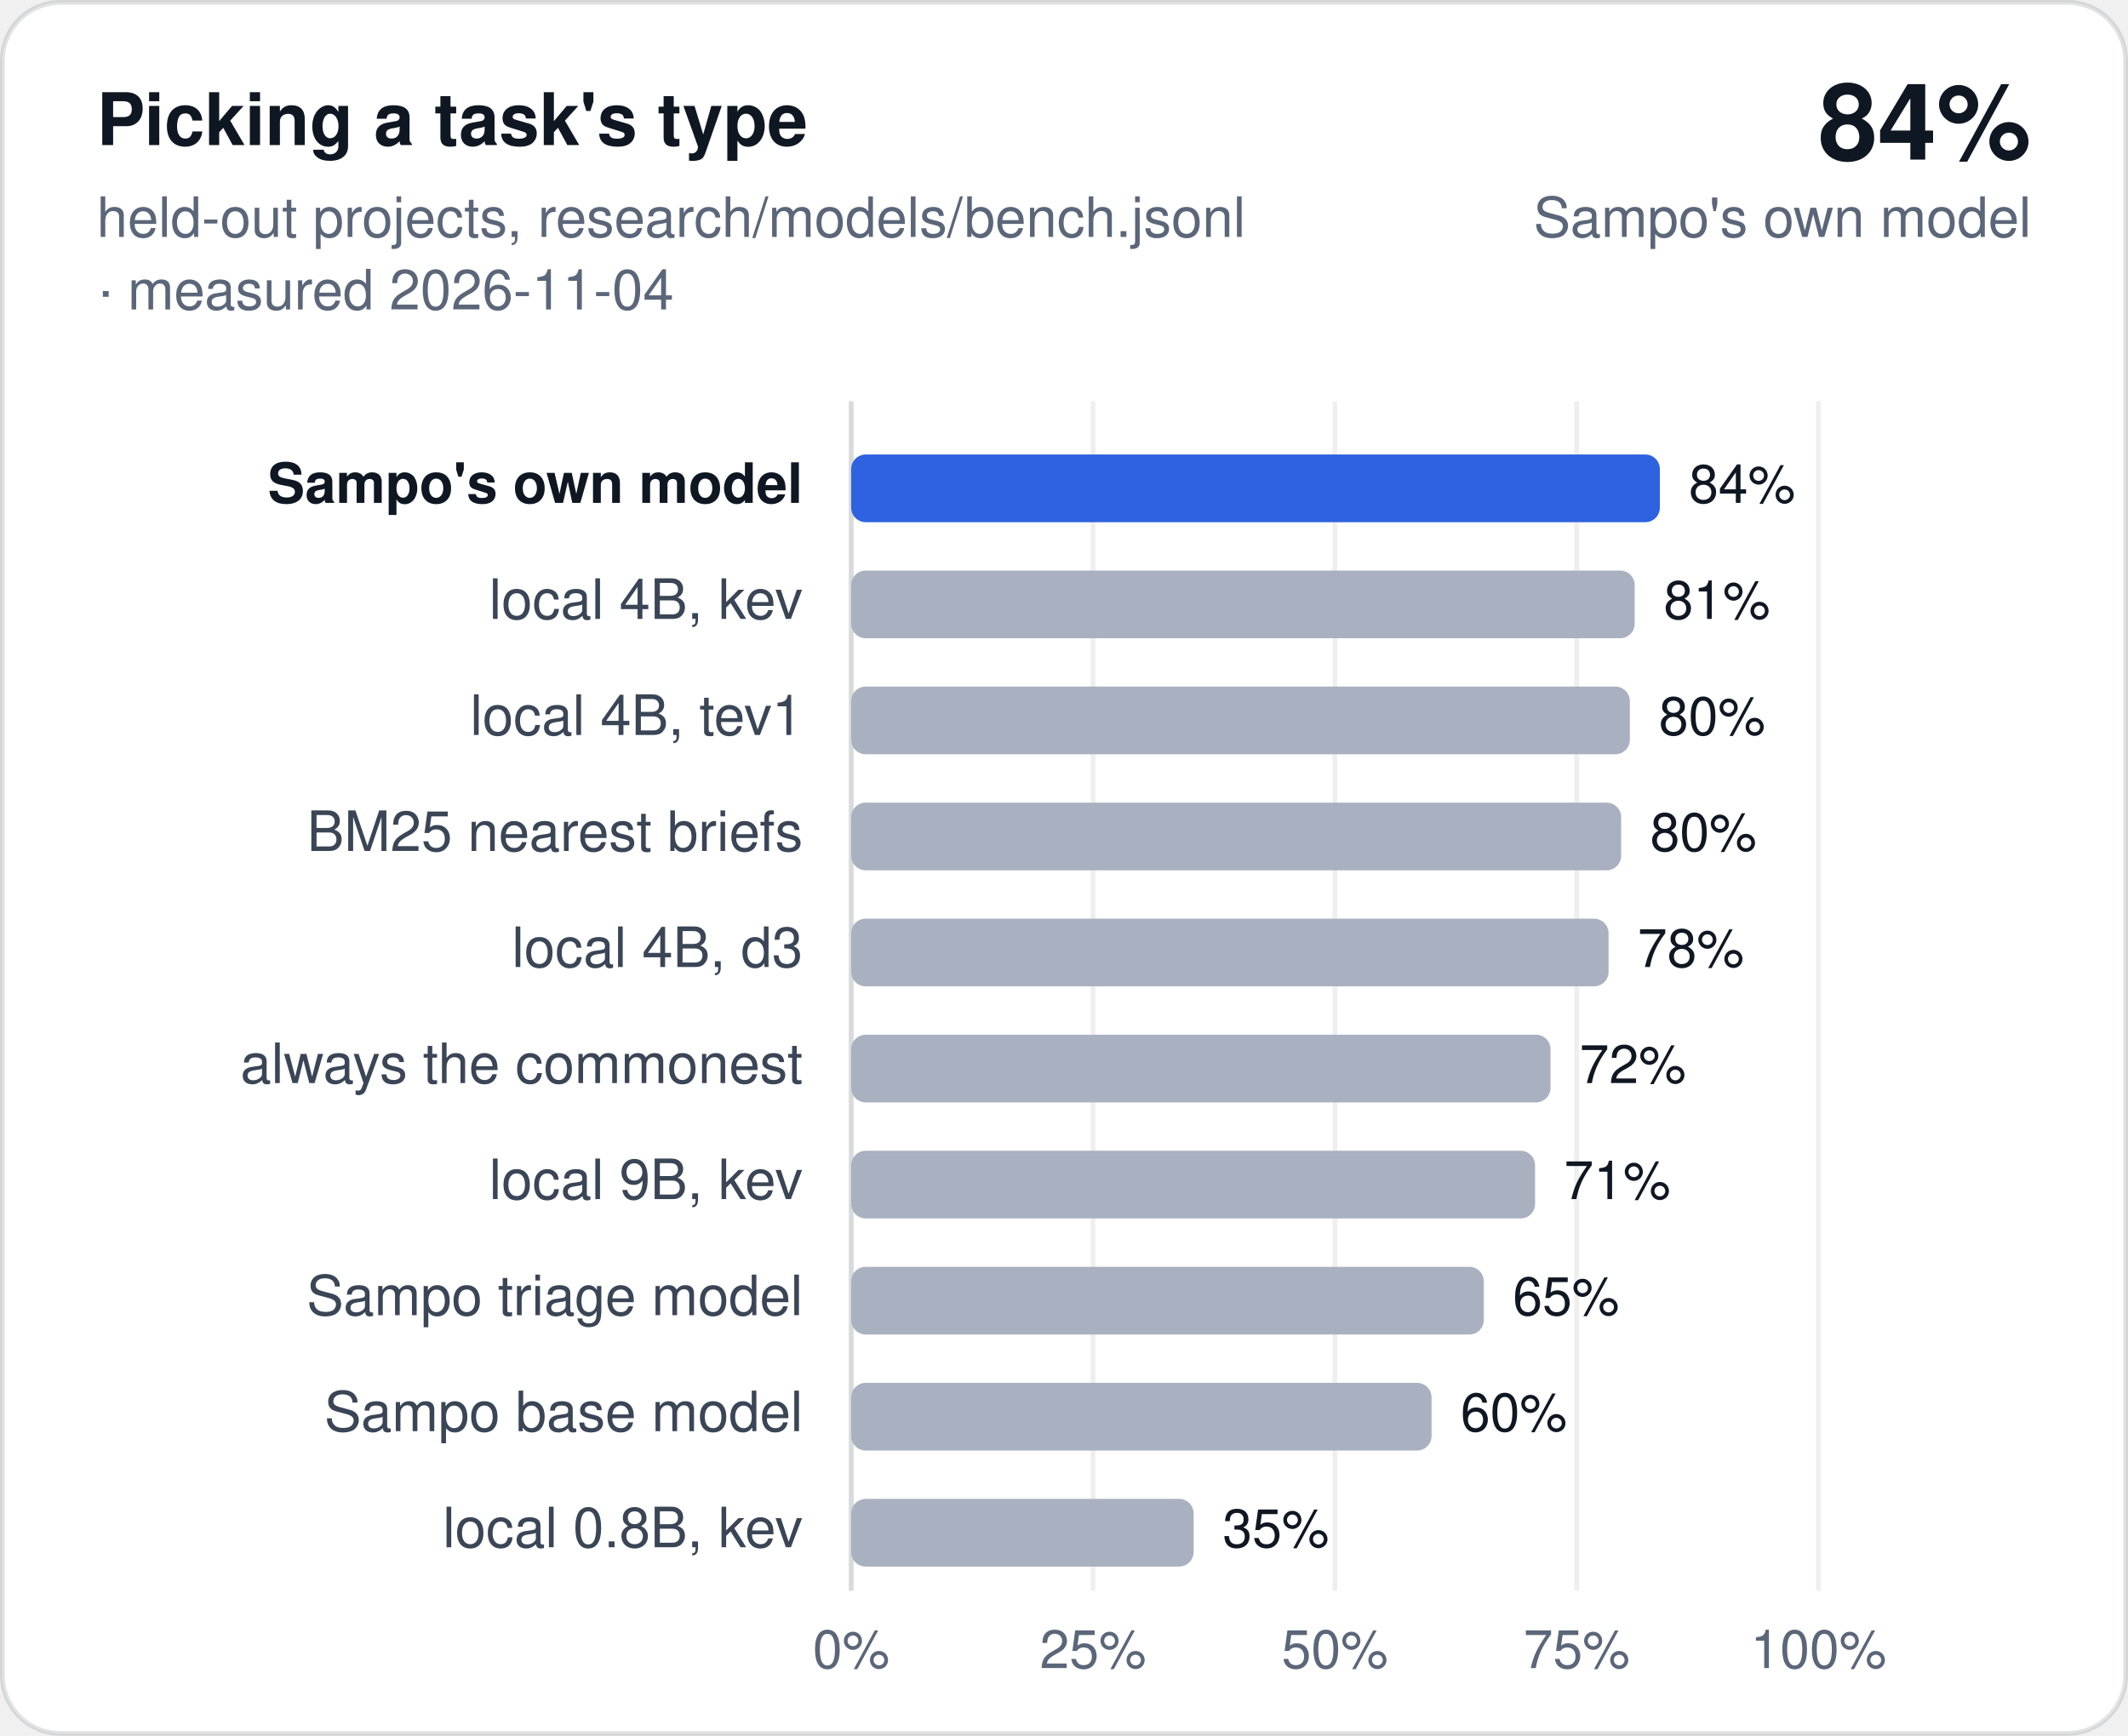
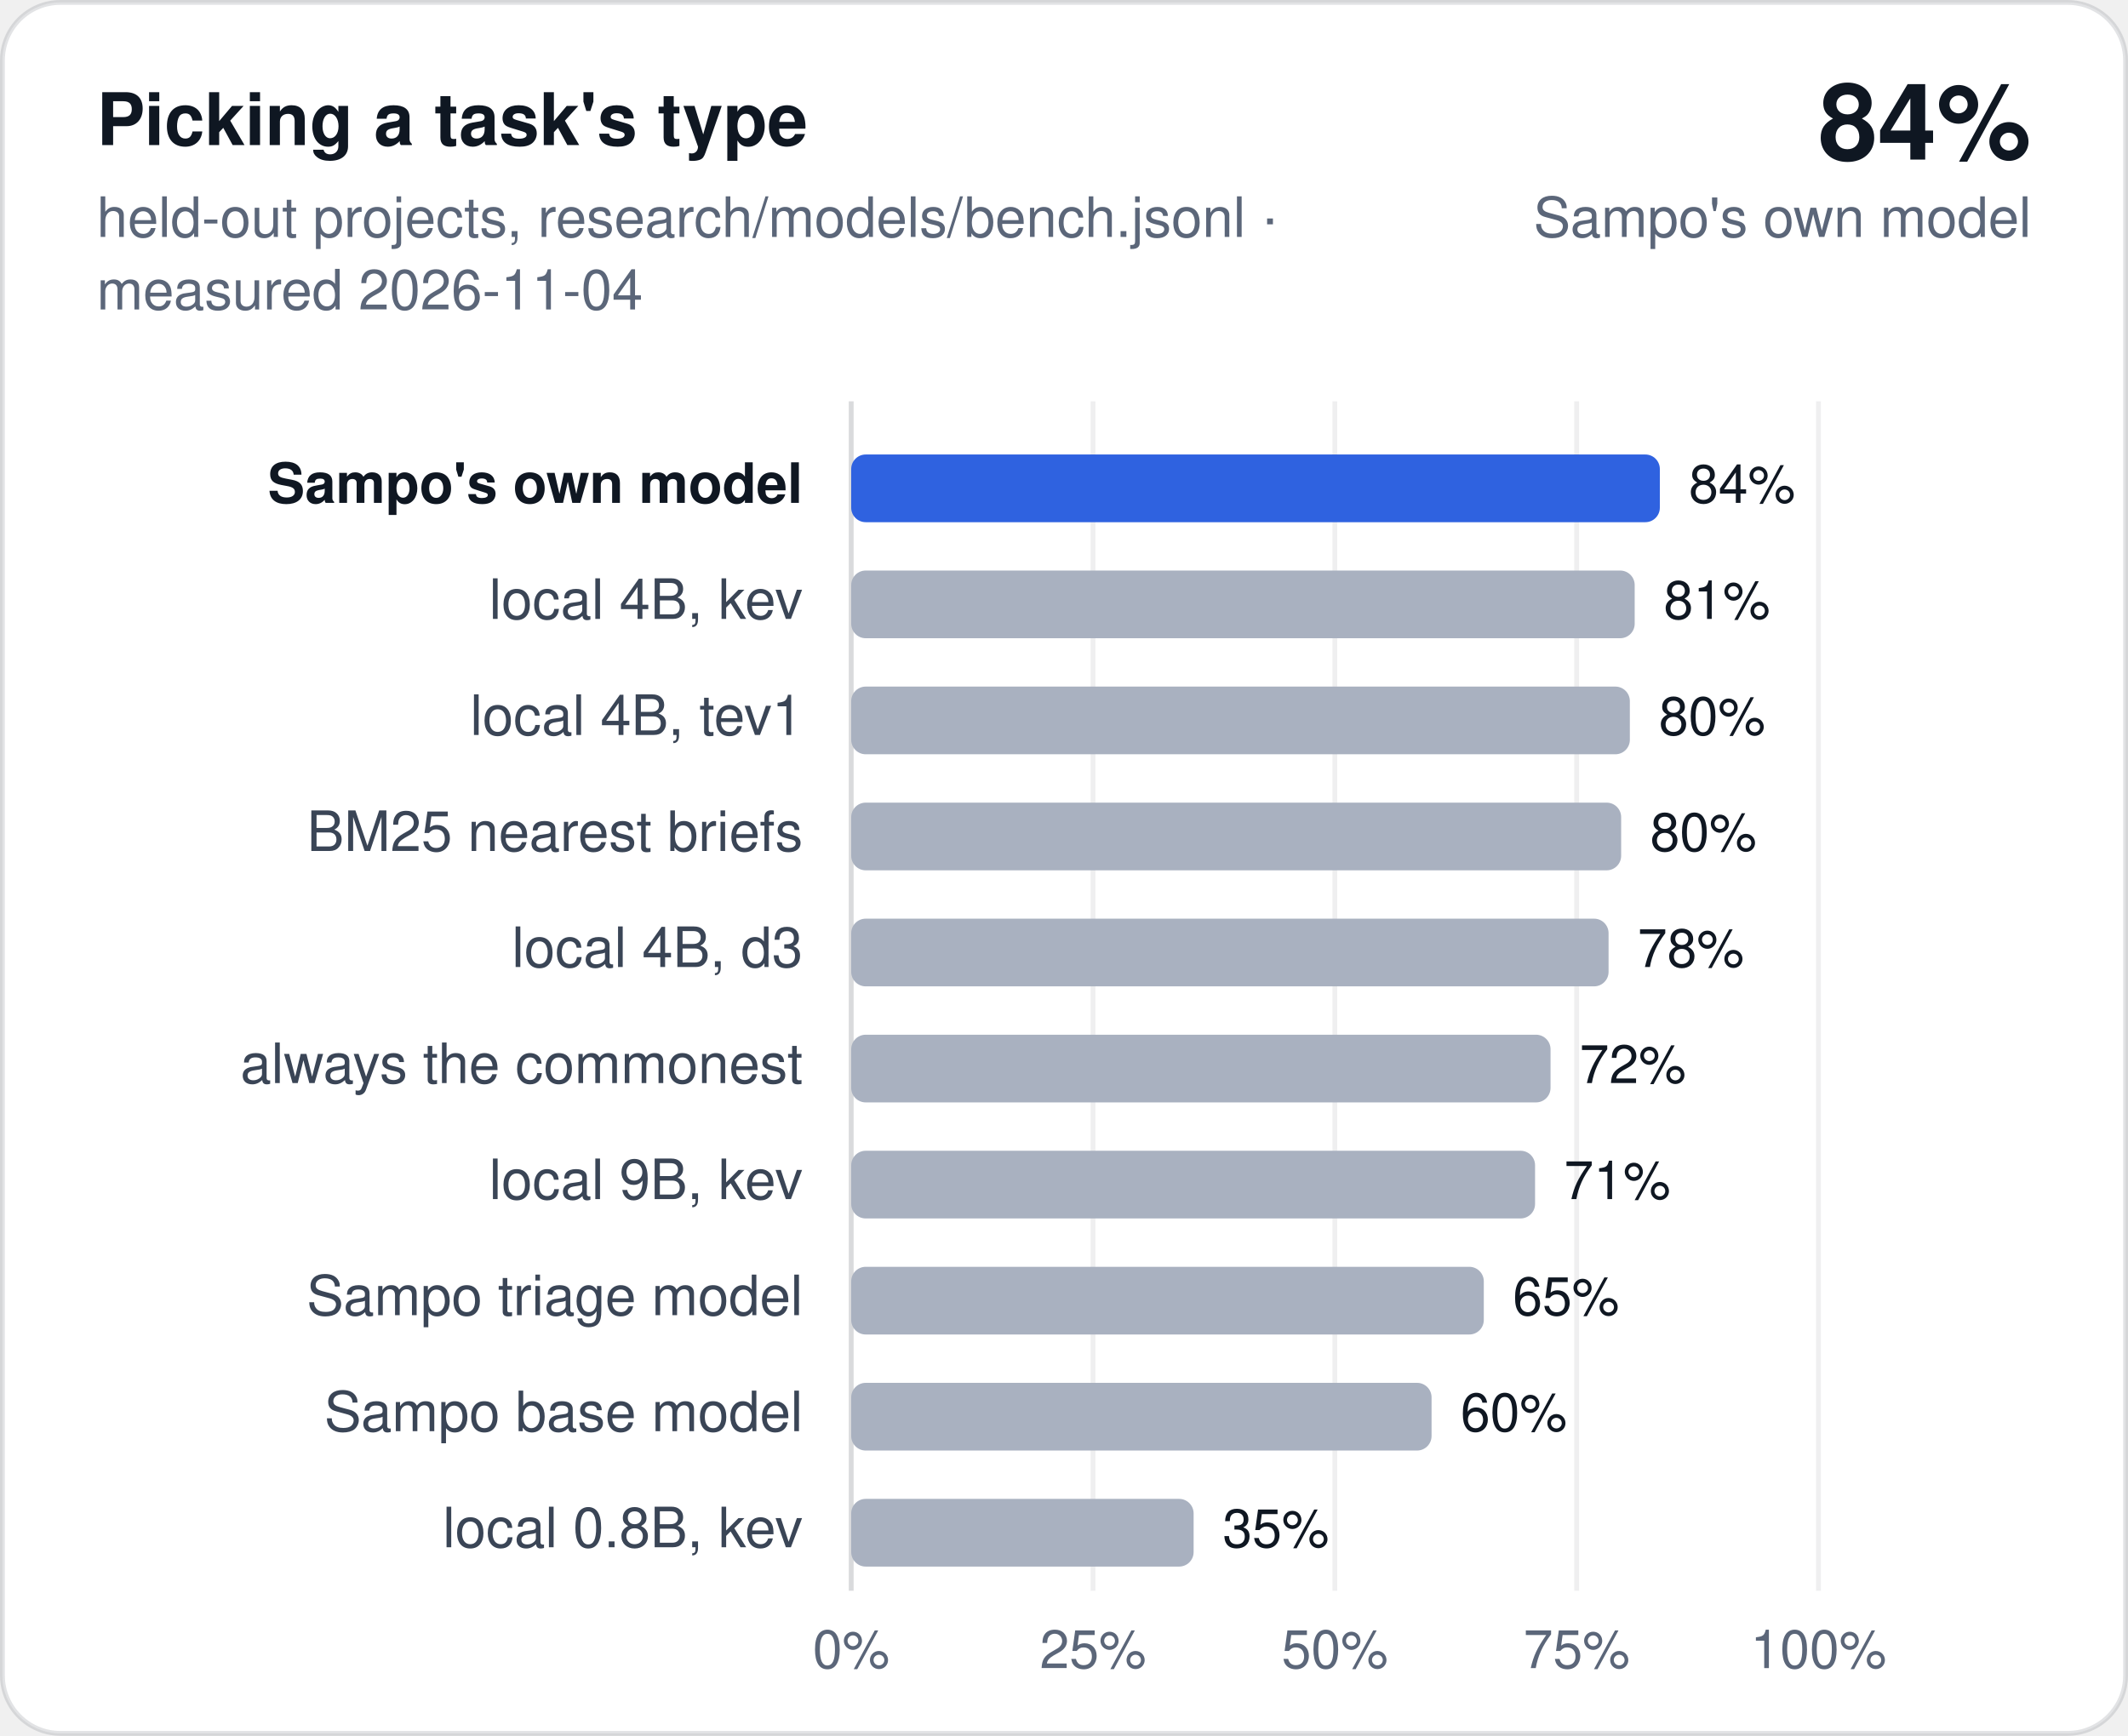
<svg xmlns="http://www.w3.org/2000/svg" viewBox="0 0 440 359" width="440" height="359" role="img" aria-label="Picking a task's type, measured 2026-11-04: Sampo's own model 84%; local 4B, kev 81%; local 4B, tev1 80%; BM25 nearest briefs 80%; local 4B, d3 78%; always the commonest 72%; local 9B, kev 71%; Sampo triage model 65%; Sampo base model 60%; local 0.8B, kev 35%">
  <style>text{font-family:-apple-system,BlinkMacSystemFont,'Segoe UI',Helvetica,Arial,sans-serif;fill:#3A4556}.i{fill:#0F1722}.m{fill:#5B6679}.b{font-weight:600;fill:#0F1722}.c{font-family:ui-monospace,SFMono-Regular,Menlo,Consolas,monospace;fill:#2F62E0}.l{fill:#2F62E0}</style>
  <rect x="0.5" y="0.5" width="439" height="358" rx="12" fill="#FFFFFF" stroke="#0F1722" stroke-opacity=".12" />
  <text x="20" y="30" font-size="15" class="b">Picking a task's type</text>
  <text x="420" y="33" font-size="22" class="i" font-weight="650" text-anchor="end">84%</text>
  <text x="420" y="49" font-size="11.5" class="m" text-anchor="end">Sampo's own model</text>
-   <text x="20" y="49" font-size="11.5" class="m" xml:space="preserve">held-out projects, research/models/bench.jsonl</text>
-   <text x="20" y="64" font-size="11.5" class="m" xml:space="preserve">· measured 2026-11-04</text>
+   <text x="20" y="49" font-size="11.5" class="m" xml:space="preserve">held-out projects, research/models/bench.jsonl ·</text>
+   <text x="20" y="64" font-size="11.5" class="m" xml:space="preserve">measured 2026-11-04</text>
  <line x1="176.0" y1="83" x2="176.0" y2="329" stroke="#0F1722" stroke-opacity=".16" />
  <text x="176.0" y="345" font-size="11" class="m" text-anchor="middle">0%</text>
  <line x1="226.0" y1="83" x2="226.0" y2="329" stroke="#0F1722" stroke-opacity=".07" />
  <text x="226.0" y="345" font-size="11" class="m" text-anchor="middle">25%</text>
  <line x1="276.0" y1="83" x2="276.0" y2="329" stroke="#0F1722" stroke-opacity=".07" />
  <text x="276.0" y="345" font-size="11" class="m" text-anchor="middle">50%</text>
  <line x1="326.0" y1="83" x2="326.0" y2="329" stroke="#0F1722" stroke-opacity=".07" />
  <text x="326.0" y="345" font-size="11" class="m" text-anchor="middle">75%</text>
  <line x1="376.0" y1="83" x2="376.0" y2="329" stroke="#0F1722" stroke-opacity=".07" />
  <text x="376.0" y="345" font-size="11" class="m" text-anchor="middle">100%</text>
  <text x="166" y="104" font-size="11.5" class="b" text-anchor="end">Sampo's own model</text>
  <rect x="176" y="94" width="167.2" height="14" rx="3" fill="#2F62E0" />
  <text x="349.2" y="104" font-size="11" class="i">84%</text>
  <text x="166" y="128" font-size="11.5" class="" text-anchor="end">local 4B, kev</text>
  <rect x="176" y="118" width="162.0" height="14" rx="3" fill="#A9B1C0" />
  <text x="344.0" y="128" font-size="11" class="i">81%</text>
  <text x="166" y="152" font-size="11.5" class="" text-anchor="end">local 4B, tev1</text>
  <rect x="176" y="142" width="161.0" height="14" rx="3" fill="#A9B1C0" />
  <text x="343.0" y="152" font-size="11" class="i">80%</text>
  <text x="166" y="176" font-size="11.5" class="" text-anchor="end">BM25 nearest briefs</text>
  <rect x="176" y="166" width="159.2" height="14" rx="3" fill="#A9B1C0" />
  <text x="341.2" y="176" font-size="11" class="i">80%</text>
  <text x="166" y="200" font-size="11.5" class="" text-anchor="end">local 4B, d3</text>
  <rect x="176" y="190" width="156.6" height="14" rx="3" fill="#A9B1C0" />
  <text x="338.6" y="200" font-size="11" class="i">78%</text>
  <text x="166" y="224" font-size="11.5" class="" text-anchor="end">always the commonest</text>
  <rect x="176" y="214" width="144.6" height="14" rx="3" fill="#A9B1C0" />
  <text x="326.6" y="224" font-size="11" class="i">72%</text>
  <text x="166" y="248" font-size="11.5" class="" text-anchor="end">local 9B, kev</text>
  <rect x="176" y="238" width="141.4" height="14" rx="3" fill="#A9B1C0" />
  <text x="323.4" y="248" font-size="11" class="i">71%</text>
  <text x="166" y="272" font-size="11.5" class="" text-anchor="end">Sampo triage model</text>
  <rect x="176" y="262" width="130.8" height="14" rx="3" fill="#A9B1C0" />
  <text x="312.8" y="272" font-size="11" class="i">65%</text>
  <text x="166" y="296" font-size="11.5" class="" text-anchor="end">Sampo base model</text>
  <rect x="176" y="286" width="120.0" height="14" rx="3" fill="#A9B1C0" />
  <text x="302.0" y="296" font-size="11" class="i">60%</text>
  <text x="166" y="320" font-size="11.5" class="" text-anchor="end">local 0.8B, kev</text>
  <rect x="176" y="310" width="70.8" height="14" rx="3" fill="#A9B1C0" />
  <text x="252.8" y="320" font-size="11" class="i">35%</text>
</svg>
